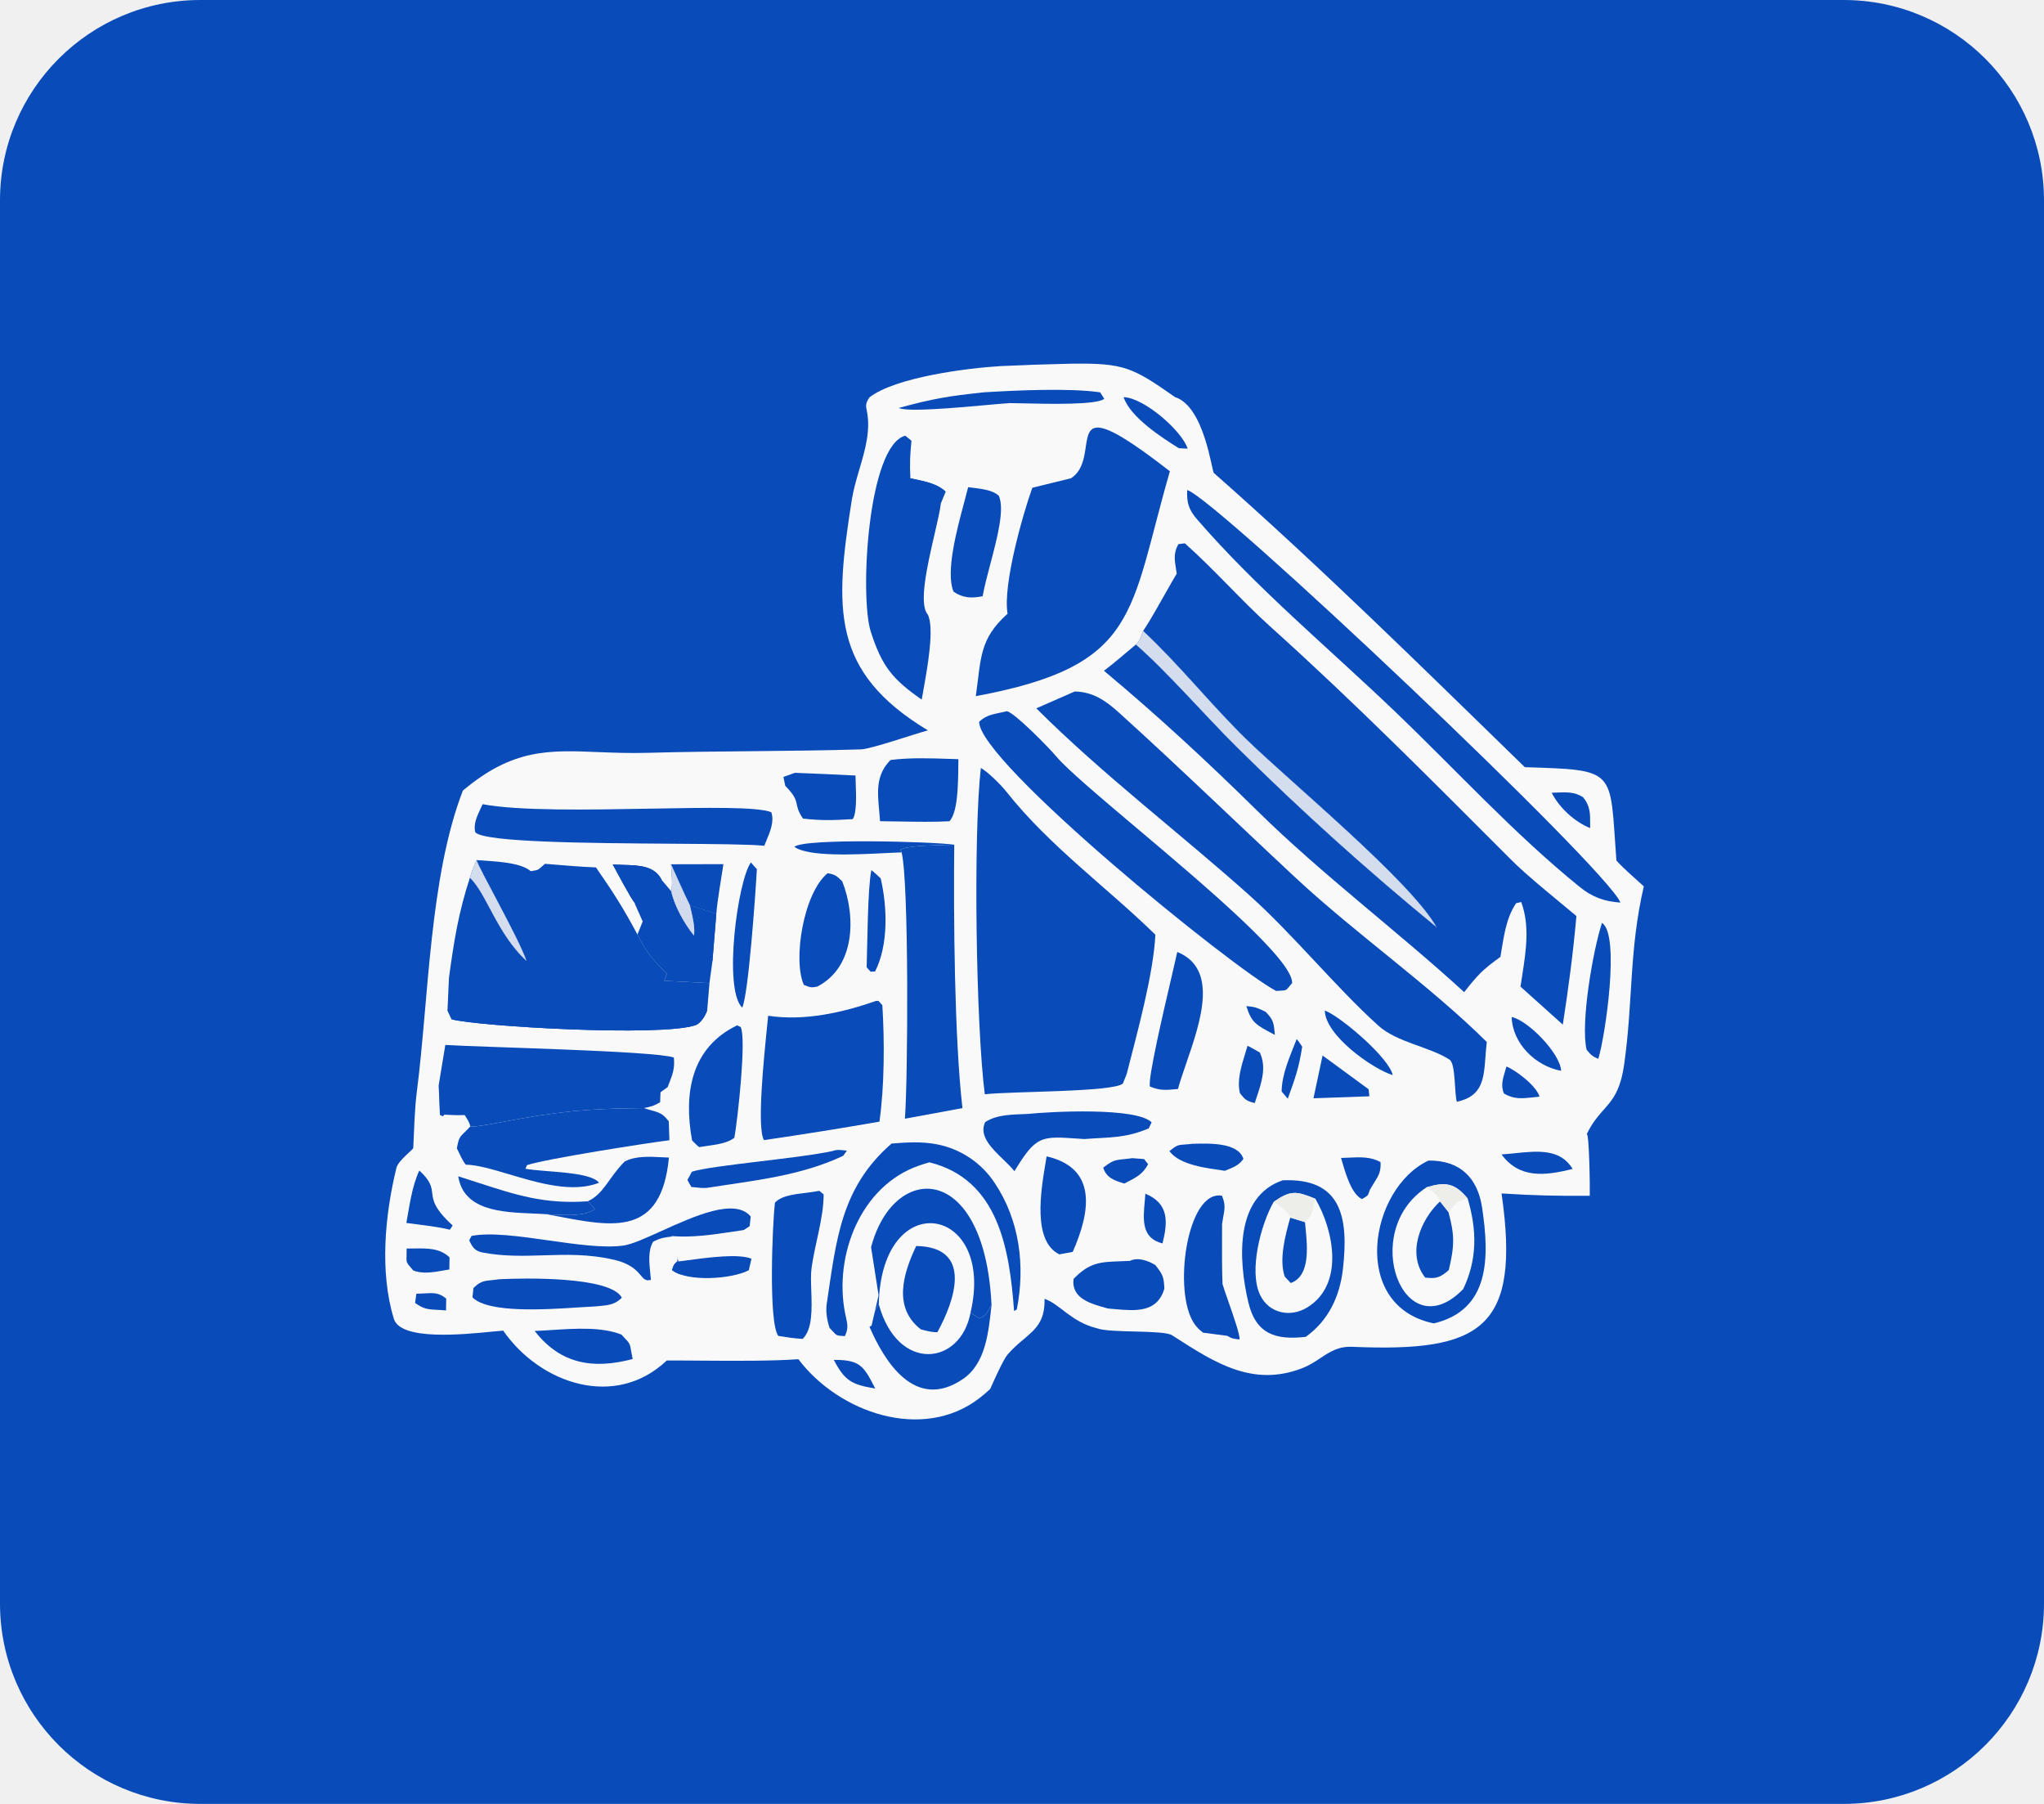
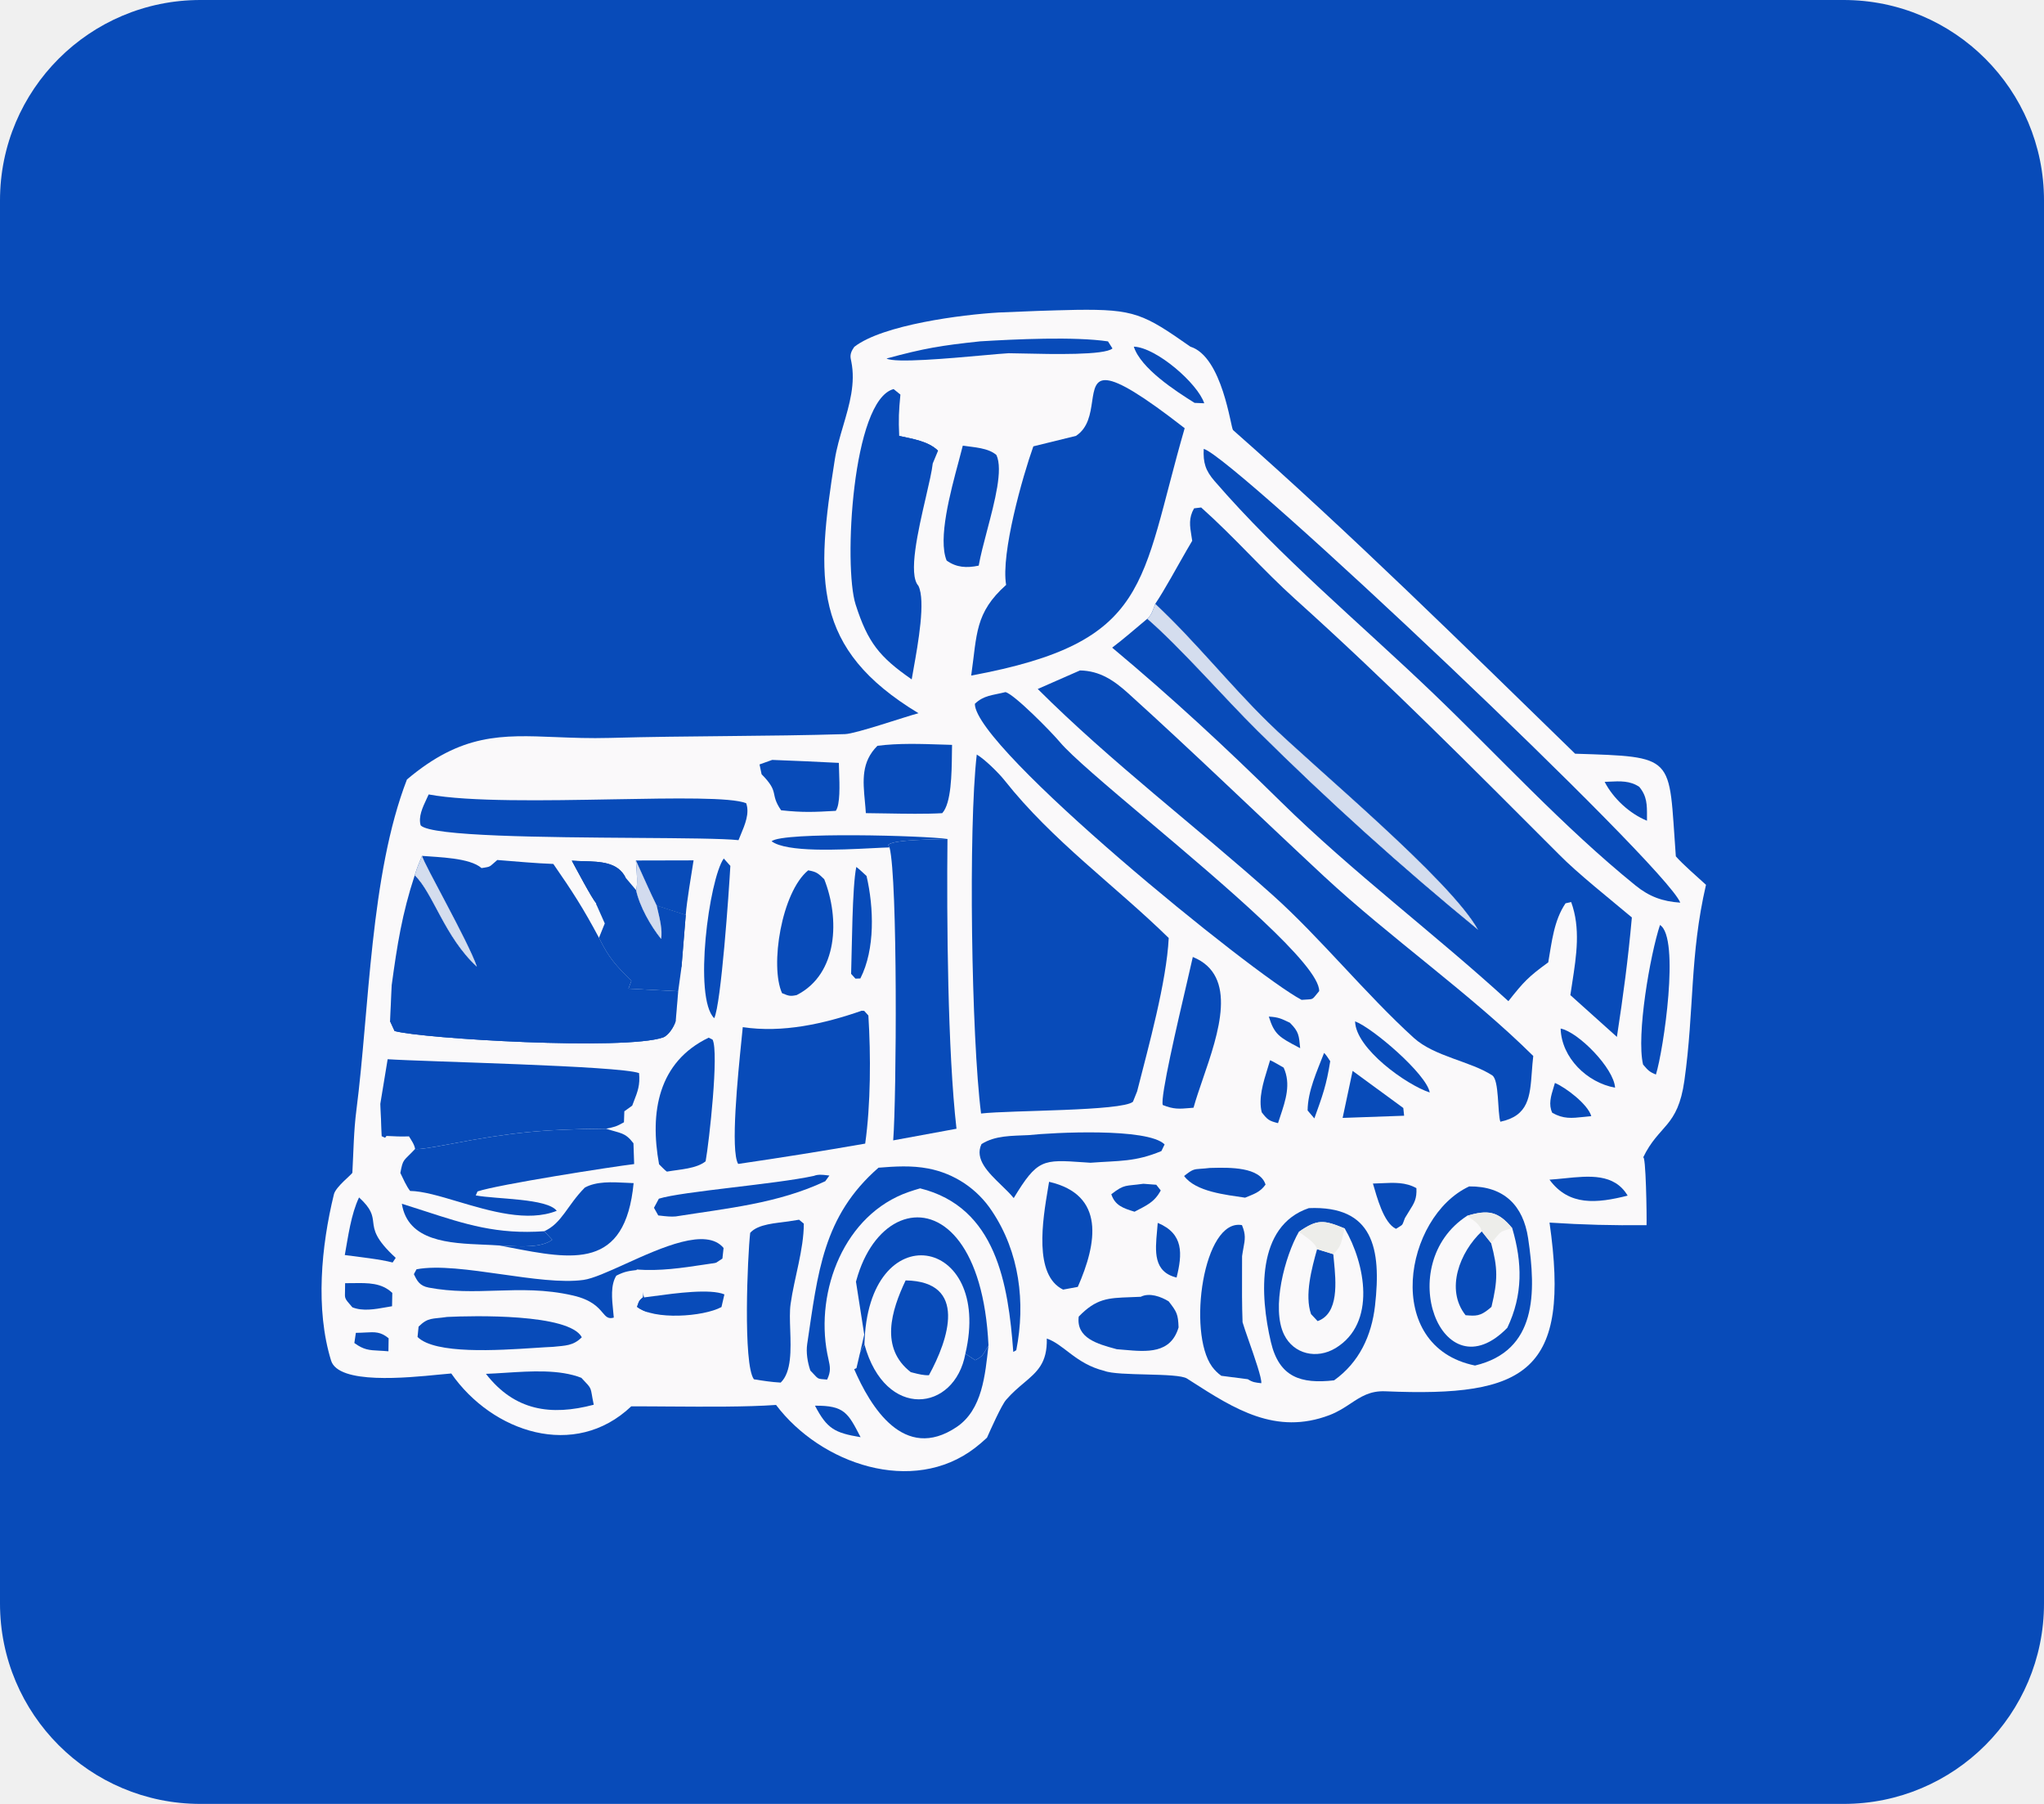
<svg xmlns="http://www.w3.org/2000/svg" width="102" height="90" viewBox="0 0 102 90" fill="none">
  <rect width="102" height="90" rx="10" fill="#084BB9" />
-   <g clip-path="url(#clip0_69_195)" transform="translate(12.75 11.25) scale(0.75)">
+   <g clip-path="url(#clip0_69_195)" transform="translate(8.925 7.875) scale(0.825)">
    <path d="M92.756 0C98.746 3.142 99.096 2.69 102 9.069V80.917C100.101 84.953 98.918 87.378 94.412 89.35C93.718 89.654 93.681 89.584 92.946 90H8.768C2.513 86.861 2.944 86.163 0 80.94V9.077C0.25 8.733 0.637 7.737 0.821 7.314C2.731 2.928 5.186 2.061 8.978 0H92.756ZM44.738 33.586C43.879 33.814 40.948 34.83 40.293 34.85C35.56 34.993 30.806 34.948 26.07 35.08C24.864 35.113 23.788 35.07 22.792 35.03C19.517 34.897 17.108 34.8 13.797 37.594C11.57 43.346 11.525 51.497 10.738 57.596C10.578 58.834 10.563 60.123 10.496 61.369C10.491 61.467 9.494 62.211 9.379 62.682C8.613 65.81 8.248 69.617 9.207 72.733C9.657 74.187 13.771 73.779 15.747 73.583C16.047 73.554 16.297 73.529 16.478 73.516C18.964 77.082 23.949 78.746 27.363 75.504C28.065 75.501 28.854 75.507 29.681 75.513L29.699 75.513H29.703C31.889 75.528 34.334 75.545 36.123 75.418C38.82 78.989 44.392 80.914 48.162 78.013C48.412 77.82 48.653 77.614 48.883 77.398C49.092 76.926 49.755 75.437 50.036 75.112C50.402 74.689 50.773 74.376 51.112 74.09C51.914 73.414 52.537 72.888 52.5 71.402C53.552 71.767 54.252 72.928 55.978 73.357C56.825 73.695 60.398 73.451 60.982 73.823C61.066 73.876 61.149 73.93 61.232 73.983C63.838 75.655 66.35 77.266 69.597 76.034C70.105 75.841 70.499 75.581 70.872 75.334C71.49 74.925 72.05 74.553 72.978 74.593C81.546 74.957 84.197 73.42 82.909 64.391C85.005 64.526 86.676 64.564 88.777 64.548C88.798 64.084 88.737 60.106 88.561 60.474C89.531 58.446 90.663 58.661 91.066 55.807C91.671 51.519 91.381 48.25 92.373 43.963C91.876 43.508 90.962 42.718 90.549 42.241C90.315 39.133 90.349 37.631 89.615 36.881C88.91 36.159 87.496 36.131 84.457 36.035C77.645 29.407 70.899 22.749 63.767 16.465C63.625 16.34 63.132 12.032 61.184 11.418C58.357 9.439 57.803 9.145 54.282 9.193C52.719 9.226 51.156 9.28 49.594 9.353C47.385 9.48 42.573 10.093 40.854 11.432C40.693 11.664 40.589 11.87 40.64 12.149C40.651 12.203 40.661 12.257 40.673 12.31C40.942 13.637 40.563 14.921 40.182 16.214C39.984 16.887 39.785 17.563 39.676 18.249C38.531 25.486 38.278 29.685 44.738 33.586Z" fill="#084BB9" />
    <path d="M49.594 9.353C51.156 9.28 52.719 9.226 54.282 9.193C57.803 9.145 58.357 9.439 61.184 11.418C63.132 12.032 63.625 16.34 63.767 16.465C70.899 22.749 77.645 29.407 84.457 36.035C87.496 36.131 88.91 36.159 89.615 36.881C90.349 37.631 90.315 39.133 90.549 42.241C90.962 42.718 91.876 43.508 92.373 43.963C91.381 48.25 91.671 51.519 91.066 55.807C90.663 58.661 89.531 58.446 88.561 60.474C88.737 60.106 88.798 64.084 88.777 64.548C86.676 64.564 85.005 64.526 82.909 64.391C84.197 73.42 81.546 74.957 72.978 74.593C72.05 74.553 71.49 74.925 70.872 75.334C70.499 75.581 70.105 75.841 69.597 76.034C66.35 77.266 63.838 75.655 61.232 73.983C61.149 73.93 61.066 73.876 60.982 73.823C60.398 73.451 56.825 73.695 55.978 73.357C54.252 72.928 53.552 71.767 52.5 71.402C52.537 72.888 51.914 73.414 51.112 74.09C50.773 74.376 50.402 74.689 50.036 75.112C49.755 75.437 49.092 76.926 48.883 77.398C48.653 77.614 48.412 77.82 48.162 78.013C44.392 80.914 38.82 78.989 36.123 75.418C34.334 75.545 31.889 75.528 29.703 75.513H29.699L29.681 75.513C28.854 75.507 28.065 75.501 27.363 75.504C23.949 78.746 18.964 77.082 16.478 73.516C16.297 73.529 16.047 73.554 15.747 73.583C13.771 73.779 9.657 74.187 9.207 72.733C8.248 69.617 8.613 65.81 9.379 62.682C9.494 62.211 10.491 61.467 10.496 61.369C10.563 60.123 10.578 58.834 10.738 57.596C11.525 51.497 11.57 43.346 13.797 37.594C17.108 34.8 19.517 34.897 22.792 35.03C23.788 35.07 24.864 35.113 26.07 35.08C30.806 34.948 35.56 34.993 40.293 34.85C40.948 34.83 43.879 33.814 44.738 33.586C38.278 29.685 38.531 25.486 39.676 18.249C39.785 17.563 39.984 16.887 40.182 16.214C40.563 14.921 40.942 13.637 40.673 12.31C40.661 12.257 40.651 12.203 40.64 12.149C40.589 11.87 40.693 11.664 40.854 11.432C42.573 10.093 47.385 9.48 49.594 9.353ZM59.062 26.969C58.939 27.299 58.841 27.657 58.572 27.879C60.589 29.623 63.228 32.66 65.227 34.637C69.489 38.866 73.951 42.89 78.597 46.695C76.918 43.651 68.702 36.889 65.874 34.12C63.565 31.859 61.423 29.166 59.062 26.969ZM18.026 48.911C17.469 47.324 14.833 42.729 14.708 42.214C14.53 42.634 14.404 42.943 14.267 43.385C15.377 44.442 16.076 47.121 18.026 48.911ZM29.174 47.237C29.254 46.703 29.103 46.066 28.969 45.5C28.946 45.407 28.925 45.315 28.904 45.226C28.479 44.368 28.049 43.372 27.645 42.493C27.65 42.568 27.657 42.654 27.664 42.747L27.664 42.75C27.703 43.245 27.756 43.937 27.66 44.287C27.869 45.266 28.546 46.462 29.174 47.237Z" fill="#FAF9FA" />
    <path d="M81.505 42.409C81.761 42.655 81.9 42.789 81.9 42.789C78.487 41.677 64.343 27.032 60.92 23.802L61.296 23.161C61.817 23.445 78.694 39.702 81.505 42.409Z" fill="#D6DEEE" />
    <path d="M12.568 57.521C12.603 57.481 12.64 57.443 12.678 57.407C13.197 56.922 13.507 56.944 14.032 56.981C14.114 56.987 14.203 56.993 14.298 56.998C15.067 57 15.888 56.996 16.741 56.993L16.76 56.993C20.289 56.977 24.349 56.959 27.422 57.319L26.947 57.659L26.923 58.325C26.466 58.582 26.353 58.613 25.838 58.712C21.991 58.748 20.136 58.931 16.36 59.65C16.297 59.661 16.209 59.677 16.104 59.697C15.555 59.798 14.545 59.985 14.29 59.937C14.246 59.663 14.067 59.418 13.92 59.177C13.442 59.196 13.049 59.176 12.578 59.152L12.577 59.152L12.555 59.151L12.475 59.257L12.271 59.164L12.189 57.191L12.568 57.521Z" fill="#FFFCFC" />
    <path d="M12.568 57.521C12.603 57.481 12.64 57.443 12.678 57.407C13.197 56.922 13.507 56.944 14.032 56.981C14.114 56.987 14.203 56.993 14.298 56.998C15.3 58.88 16.433 57.792 16.984 59.102C16.764 59.394 16.699 59.521 16.36 59.65C16.297 59.661 16.209 59.677 16.104 59.697C15.555 59.798 14.545 59.985 14.29 59.937C14.246 59.663 14.067 59.418 13.92 59.177C13.442 59.196 13.049 59.176 12.578 59.152L12.577 59.152L12.555 59.151L12.475 59.257L12.271 59.164L12.189 57.191L12.568 57.521Z" fill="white" />
    <path d="M12.189 57.191L12.568 57.521C12.568 57.646 12.569 57.79 12.571 57.943C12.575 58.356 12.579 58.83 12.555 59.151L12.475 59.257L12.271 59.164L12.189 57.191Z" fill="#A2B4D2" />
    <path d="M16.36 59.65C20.136 58.931 21.991 58.748 25.838 58.712C26.729 59.005 26.99 58.925 27.498 59.595L27.54 60.852C26.213 61.011 19.288 62.09 18.066 62.507L17.959 62.747C19.212 62.982 22.278 62.919 22.857 63.679C21.105 64.376 18.835 63.7 16.871 63.116C15.764 62.786 14.754 62.486 13.99 62.477C13.768 62.203 13.558 61.718 13.398 61.389C13.568 60.492 13.572 60.71 14.29 59.937C14.545 59.985 15.555 59.798 16.104 59.697C16.209 59.677 16.297 59.661 16.36 59.65Z" fill="#084BB9" />
    <path d="M22.102 64.913C23.179 64.427 23.481 63.356 24.558 62.272C25.264 61.89 26.197 61.939 27.055 61.983C27.209 61.991 27.36 61.999 27.508 62.004C27.004 67.249 23.838 66.636 19.979 65.888C19.785 65.851 19.59 65.813 19.393 65.775C19.506 65.78 19.628 65.787 19.757 65.793C20.699 65.843 21.969 65.909 22.583 65.428L22.102 64.913Z" fill="#084BB9" />
    <path d="M13.489 63.251C13.978 63.403 14.441 63.554 14.886 63.699C17.324 64.491 19.251 65.117 22.102 64.913L22.583 65.428C21.969 65.909 20.699 65.843 19.757 65.793C19.628 65.787 19.506 65.78 19.393 65.775C19.092 65.753 18.768 65.739 18.432 65.725C16.371 65.638 13.85 65.532 13.489 63.251Z" fill="#084BB9" />
    <path d="M12.776 52.213L12.874 50.036C16.999 50.316 23.021 50.375 27.196 50.245L30.204 50.401L30.054 52.196C29.942 52.577 29.599 53.085 29.287 53.193C27.002 53.989 14.788 53.278 13.05 52.805L12.776 52.213Z" fill="#D6DEEE" />
    <path d="M18.312 42.954C18.923 42.861 18.75 42.89 19.264 42.462L19.282 42.51C19.887 44.018 22.23 46.537 22.463 47.788L22.033 47.841C21.236 47.164 18.67 43.821 18.312 42.954Z" fill="#D6DEEE" />
    <path d="M54.746 18.037C55.719 18.222 56.158 18.116 56.706 18.76C57.211 21.074 56.131 25.898 55.17 28.031C55.205 27.279 55.316 26.322 55.435 25.307L55.435 25.306C55.69 23.13 55.975 20.686 55.597 19.415C55.35 19.234 55.274 19.157 55.184 19.133C55.122 19.117 55.053 19.126 54.917 19.143C54.835 19.154 54.728 19.168 54.584 19.181C52.523 20.601 52.916 26.497 51.624 29.253C50.965 28.307 52.111 20.808 52.791 19.536C53.336 18.518 53.751 18.391 54.746 18.037Z" fill="#D6DEEE" />
    <path d="M40.83 73.213C39.121 62.828 48.41 59.903 48.973 71.822C48.77 73.583 48.613 75.705 47.038 76.759C43.864 78.882 41.833 75.542 40.83 73.213Z" fill="#FAF9FA" />
    <path d="M40.83 73.213C39.121 62.828 48.41 59.903 48.973 71.822C48.635 72.354 48.685 72.454 48.169 72.711L47.575 72.318C49.257 65.169 41.645 63.85 41.47 71.762C41.213 72.231 40.918 72.691 40.83 73.213Z" fill="#084BB9" />
    <path d="M47.575 72.318L48.169 72.711C48.685 72.454 48.635 72.354 48.973 71.822C48.77 73.583 48.613 75.705 47.038 76.759C43.864 78.882 41.833 75.542 40.83 73.213C40.918 72.691 41.213 72.231 41.47 71.762C42.73 76.353 46.932 75.832 47.575 72.318Z" fill="#084BB9" />
    <path d="M43.961 67.887C47.748 67.954 46.55 71.469 45.371 73.62C45.054 73.634 44.741 73.554 44.43 73.475C44.377 73.462 44.325 73.448 44.272 73.435C42.392 71.98 43.097 69.709 43.961 67.887Z" fill="#084BB9" />
    <path d="M41.303 51.579L41.455 51.586L41.708 51.868C41.858 54.26 41.85 57.249 41.515 59.614C38.96 60.06 36.398 60.469 33.832 60.843C33.352 60.053 33.819 55.455 34.034 53.334C34.066 53.018 34.093 52.756 34.11 52.571C36.524 52.934 39.028 52.37 41.303 51.579Z" fill="#084BB9" />
    <path d="M78.049 62.203C80.153 62.18 81.318 63.358 81.614 65.337C82.109 68.651 82.145 72.143 78.402 73.035C72.773 71.885 74.109 64.037 78.049 62.203Z" fill="#084BB9" />
    <path d="M77.924 63.981C79.157 63.609 79.79 63.683 80.653 64.729C81.268 66.821 81.307 68.757 80.355 70.754C76.384 74.827 73.399 66.908 77.924 63.981Z" fill="#FAF9FA" />
    <path d="M78.812 64.922L79.375 65.629C79.788 67.161 79.783 67.865 79.398 69.483C79.36 69.521 79.32 69.557 79.278 69.591C78.71 70.061 78.448 70.04 77.859 69.994L77.831 69.992C76.591 68.43 77.486 66.167 78.812 64.922Z" fill="#084BB9" />
    <path d="M77.924 63.981C79.157 63.609 79.79 63.683 80.653 64.729C79.789 64.975 80.034 64.895 79.375 65.629L78.812 64.922C78.712 64.481 78.297 64.256 77.924 63.981Z" fill="#EDEDEA" />
    <path d="M46.492 41.193C46.442 45.99 46.5 54.048 47.038 58.715L43.209 59.419C43.41 56.854 43.487 43.632 42.988 41.702L42.908 41.55C43.215 41.213 45.803 41.226 46.492 41.193Z" fill="#084BB9" />
    <path d="M68.35 63.516C72.242 63.355 72.748 65.955 72.353 69.419C72.147 71.221 71.401 72.845 69.877 73.931C67.867 74.157 66.556 73.749 66.054 71.61C65.394 68.801 65.151 64.595 68.35 63.516Z" fill="#084BB9" />
    <path d="M67.745 64.951C68.875 64.166 69.252 64.225 70.521 64.747C71.755 66.862 72.467 70.478 69.956 71.988C68.84 72.658 67.442 72.362 66.854 71.169C66.061 69.558 66.904 66.417 67.745 64.951Z" fill="#FAF9FA" />
    <path d="M68.849 65.999L69.83 66.299C69.84 66.419 69.853 66.549 69.866 66.686C69.992 67.97 70.18 69.888 68.881 70.349L68.483 69.924C68.085 68.782 68.526 67.152 68.849 65.999Z" fill="#084BB9" />
    <path d="M67.745 64.951C68.875 64.166 69.252 64.225 70.521 64.747C70.288 65.581 70.379 65.756 69.83 66.299L68.849 65.999C68.73 65.581 68.123 65.228 67.745 64.951Z" fill="#EDEDEA" />
    <path d="M43.573 16.817C44.402 17.005 45.312 17.125 45.921 17.711L45.602 18.477C42.639 19.749 42.64 21.991 42.641 24.699C42.641 25.194 42.641 25.704 42.623 26.226C42.483 26.203 42.193 25.961 42.061 25.864C41.28 23.585 41.908 20.059 43.507 18.223L43.573 16.817Z" fill="#D6DEEE" />
    <path d="M27.796 67.246C27.214 67.319 26.999 67.329 26.461 67.6C26.107 68.168 26.194 69 26.27 69.739C26.285 69.875 26.299 70.008 26.309 70.136C25.97 70.236 25.839 70.082 25.632 69.838C25.365 69.523 24.97 69.058 23.834 68.798C22.159 68.413 20.661 68.46 19.177 68.507C17.853 68.548 16.539 68.589 15.122 68.323C14.566 68.219 14.414 67.923 14.217 67.509L14.376 67.215C15.671 66.969 17.591 67.243 19.517 67.517L19.518 67.517C21.337 67.777 23.161 68.037 24.467 67.859C25.043 67.781 25.967 67.362 27.006 66.891C29.201 65.896 31.911 64.667 32.949 65.926L32.879 66.567L31.985 67.153C32.301 67.282 32.511 67.376 32.812 67.537L32.999 68.733L32.822 69.498C31.723 70.091 28.715 70.297 27.716 69.486C27.807 69.213 27.821 69.105 28.058 68.926C28.156 68.559 27.99 67.957 27.862 67.493C27.838 67.405 27.815 67.322 27.796 67.246Z" fill="#084BB9" />
    <path d="M31.797 66.928C33.865 66.616 36.031 66.289 38.774 66.983C39.611 67.324 40.167 67.572 40.963 67.999L41.458 71.164L40.989 73.188C38.08 74.757 30.121 75.303 27.479 73.155C27.717 72.434 27.756 72.147 28.382 71.674C28.643 70.703 28.204 69.111 27.865 67.882C27.8 67.649 27.74 67.429 27.688 67.229C29.107 67.334 30.431 67.134 31.797 66.928Z" fill="#FAF9FA" />
    <path d="M28.058 68.926C28.248 68.904 28.473 68.873 28.722 68.84L28.723 68.839C30.08 68.656 32.142 68.378 32.999 68.733L32.822 69.498C31.723 70.091 28.715 70.297 27.716 69.486C27.807 69.213 27.821 69.105 28.058 68.926Z" fill="#084BB9" />
    <path d="M42.321 61.071C43.328 60.99 44.322 60.929 45.321 61.119C46.905 61.419 48.299 62.349 49.184 63.696C50.847 66.18 51.223 69.217 50.654 72.108L50.473 72.21C50.169 68.12 49.447 63.462 44.838 62.32C44.604 62.387 44.371 62.46 44.141 62.54C40.253 63.891 38.488 68.514 39.222 72.318C39.245 72.436 39.268 72.542 39.29 72.639C39.392 73.099 39.455 73.384 39.212 73.885C38.528 73.829 38.739 73.883 38.198 73.338C38.028 72.84 37.931 72.245 38.008 71.731C38.651 67.438 38.951 64.005 42.321 61.071Z" fill="#084BB9" />
    <path d="M23.77 42.504C24.001 42.521 24.239 42.528 24.476 42.535C25.523 42.564 26.562 42.593 27.027 43.538L26.461 44.059L26.585 45.212L26.337 45.497L25.267 45.181L25.252 45.09C24.97 44.766 24.033 42.986 23.77 42.504Z" fill="#053D95" />
    <path d="M28.904 45.226L30.66 45.794L30.404 48.941C29.883 48.433 29.28 47.955 29.174 47.237C29.254 46.703 29.103 46.066 28.969 45.5C28.946 45.407 28.925 45.315 28.904 45.226Z" fill="#164893" />
    <path d="M25.765 46.302C25.811 46.367 25.859 46.434 25.91 46.505C26.541 47.388 27.517 48.755 27.373 49.767C26.394 48.797 26.026 48.394 25.415 47.17L25.765 46.302Z" fill="#A2B4D2" />
    <path d="M36.876 64.318L37.515 64.217L37.803 64.454C37.798 66.04 37.226 67.722 37.002 69.319C36.942 69.745 36.96 70.293 36.98 70.871C37.022 72.083 37.067 73.429 36.404 74.067C35.816 74.032 35.364 73.96 34.784 73.867C34.116 72.966 34.399 66.413 34.559 65.011C35.036 64.47 36.122 64.429 36.876 64.318Z" fill="#084BB9" />
    <path d="M63.054 73.655C62.839 73.5 62.649 73.312 62.493 73.098C60.998 71.025 61.964 64.121 64.305 64.543C64.544 65.118 64.49 65.411 64.396 65.916C64.369 66.062 64.339 66.226 64.312 66.419C64.312 66.699 64.311 66.982 64.31 67.266C64.306 68.317 64.302 69.385 64.341 70.416C64.409 70.653 64.554 71.068 64.718 71.538C65.073 72.553 65.517 73.825 65.473 74.104C65.103 74.058 64.974 74.059 64.658 73.862L63.054 73.655Z" fill="#084BB9" />
    <path d="M51.393 59.101C52.855 58.946 58.611 58.64 59.626 59.663L59.431 60.065C57.84 60.728 56.895 60.639 55.14 60.772C54.991 60.762 54.849 60.753 54.713 60.743C52.253 60.572 51.931 60.55 50.499 62.909C50.291 62.653 50.023 62.394 49.75 62.13C48.959 61.364 48.121 60.553 48.549 59.644C49.386 59.111 50.402 59.151 51.393 59.101Z" fill="#084BB9" />
    <path d="M32.047 53.208L32.284 53.325C32.677 54.093 32.076 59.508 31.863 60.685C31.296 61.136 30.329 61.167 29.521 61.308C29.421 61.249 29.147 60.963 29.047 60.864C28.475 57.721 28.986 54.682 32.047 53.208Z" fill="#084BB9" />
    <path d="M58.572 27.879C58.841 27.657 58.939 27.299 59.062 26.969C61.423 29.165 63.565 31.859 65.874 34.119C68.702 36.889 76.918 43.651 78.597 46.695C73.951 42.89 69.489 38.866 65.227 34.637C63.228 32.66 60.589 29.623 58.572 27.879Z" fill="#D6DEEE" fill-opacity="0.988" />
    <path d="M16.226 70.097C17.787 70.019 23.603 69.885 24.375 71.325C23.853 71.848 23.379 71.827 22.639 71.904C22.35 71.916 21.98 71.94 21.556 71.968C19.293 72.116 15.499 72.365 14.438 71.307L14.501 70.682C15.088 70.107 15.307 70.234 16.226 70.097Z" fill="#084BB9" />
    <path d="M58.183 68.877C58.709 68.611 59.407 68.868 59.872 69.154C60.367 69.791 60.439 69.924 60.471 70.728C59.998 72.334 58.55 72.206 57.195 72.087C57.039 72.073 56.885 72.059 56.733 72.048L56.677 72.033C55.57 71.731 54.268 71.377 54.431 70.076C55.496 68.976 56.206 68.951 57.541 68.903C57.74 68.896 57.953 68.888 58.183 68.877Z" fill="#084BB9" />
    <path d="M52.638 61.924C56.051 62.711 55.54 65.632 54.375 68.279L53.486 68.443C51.691 67.57 52.254 64.216 52.57 62.336C52.594 62.189 52.617 62.051 52.638 61.924Z" fill="#084BB9" />
    <path d="M18.575 73.538C18.948 73.525 19.339 73.499 19.739 73.474C21.312 73.373 23.029 73.263 24.346 73.778C25.061 74.54 24.853 74.25 25.096 75.405C22.513 76.09 20.314 75.778 18.575 73.538Z" fill="#084BB9" />
    <path d="M38.409 61.566C38.667 61.465 38.926 61.496 39.198 61.528C39.248 61.534 39.298 61.539 39.349 61.545L39.1 61.889C36.237 63.237 33.181 63.522 30.055 64.018C29.773 64.046 29.451 64.009 29.154 63.975C29.101 63.969 29.049 63.963 28.998 63.958L28.739 63.496L29.035 62.945C30.43 62.506 36.113 62.07 38.409 61.566Z" fill="#084BB9" />
    <path d="M62.355 61.087C62.395 61.086 62.436 61.085 62.479 61.084C63.547 61.058 65.398 61.014 65.731 62.093C65.396 62.563 65.024 62.663 64.494 62.884C63.338 62.708 61.509 62.529 60.806 61.573C61.315 61.169 61.385 61.165 61.821 61.135C61.956 61.126 62.126 61.114 62.355 61.087Z" fill="#084BB9" />
    <path d="M12.63 54.511C14.87 54.661 26.615 54.904 27.837 55.35C27.907 56.071 27.754 56.463 27.514 57.079C27.485 57.155 27.454 57.235 27.422 57.319L26.947 57.659L26.923 58.325C26.466 58.582 26.353 58.613 25.838 58.711C21.991 58.748 20.136 58.931 16.36 59.65C16.297 59.661 16.209 59.677 16.104 59.696C15.555 59.798 14.545 59.985 14.29 59.937C14.246 59.663 14.067 59.418 13.92 59.177C13.442 59.196 13.049 59.176 12.578 59.152L12.577 59.152L12.555 59.151L12.475 59.257L12.271 59.164L12.189 57.191L12.63 54.511Z" fill="#084BB9" />
    <path d="M14.708 42.214C15.689 42.298 17.596 42.321 18.312 42.954C18.923 42.861 18.75 42.89 19.264 42.463C20.37 42.549 21.55 42.662 22.652 42.702C23.814 44.381 24.442 45.349 25.415 47.171C26.026 48.394 26.394 48.797 27.373 49.767L27.196 50.245L30.204 50.401L30.054 52.196C29.942 52.577 29.599 53.085 29.287 53.194C27.002 53.989 14.788 53.278 13.05 52.806L12.776 52.213L12.874 50.036C13.204 47.608 13.501 45.72 14.267 43.385C15.377 44.442 16.076 47.121 18.026 48.911C17.469 47.324 14.833 42.729 14.708 42.214Z" fill="#084BB9" />
    <path d="M12.776 52.213C12.82 52.179 13.245 51.855 13.245 51.855C16.235 51.828 19.231 51.878 22.227 51.928C24.538 51.966 26.85 52.005 29.159 52.008C29.327 52.008 29.89 52.137 30.054 52.196C29.942 52.577 29.599 53.085 29.287 53.193C27.002 53.989 14.788 53.278 13.05 52.805L12.776 52.213Z" fill="#084BB9" />
    <path d="M26.279 38.793H26.281C30.05 38.725 33.408 38.664 34.316 39.029C34.532 39.633 34.249 40.308 33.985 40.939C33.939 41.049 33.894 41.157 33.852 41.263C32.917 41.163 30.486 41.146 27.654 41.126C22.198 41.087 15.25 41.038 14.627 40.368C14.477 39.85 14.743 39.284 14.989 38.761C15.031 38.672 15.073 38.584 15.111 38.498C17.547 38.952 22.158 38.868 26.279 38.793Z" fill="#084BB9" />
    <path d="M23.77 42.504C24.001 42.521 24.239 42.528 24.476 42.535C25.523 42.564 26.562 42.593 27.027 43.538L27.66 44.287C27.869 45.266 28.546 46.462 29.174 47.237C29.254 46.703 29.103 46.066 28.969 45.5C28.946 45.407 28.925 45.315 28.904 45.226L30.66 45.794L30.404 48.941L30.204 50.401L27.196 50.245L27.373 49.767C26.394 48.797 26.026 48.394 25.415 47.17L25.765 46.302L25.267 45.181L25.252 45.09C24.97 44.766 24.033 42.986 23.77 42.504Z" fill="#084BB9" />
    <path d="M46.163 35.482C46.367 35.488 46.57 35.495 46.769 35.501C46.765 35.653 46.763 35.829 46.761 36.022C46.748 37.217 46.727 39.037 46.174 39.631C45.181 39.689 43.901 39.666 42.741 39.646C42.324 39.639 41.923 39.632 41.555 39.629C41.54 39.387 41.518 39.149 41.496 38.916C41.379 37.66 41.274 36.534 42.255 35.557C43.505 35.394 44.868 35.439 46.163 35.482Z" fill="#084BB9" />
    <path d="M38.068 43.088C38.577 43.178 38.662 43.264 39.037 43.623C39.973 45.978 39.893 49.35 37.371 50.632C36.975 50.716 36.886 50.68 36.525 50.532C36.512 50.527 36.499 50.522 36.486 50.516C35.741 48.871 36.453 44.406 38.068 43.088Z" fill="#084BB9" />
    <path d="M35.89 36.41C37.234 36.46 38.578 36.52 39.922 36.59C39.923 36.731 39.929 36.908 39.937 37.105C39.966 37.93 40.009 39.107 39.736 39.49C38.409 39.566 37.746 39.597 36.429 39.456C35.713 38.42 36.372 38.411 35.249 37.277L35.124 36.684L35.89 36.41Z" fill="#084BB9" />
    <path d="M32.96 42.372L33.359 42.819C33.277 44.341 32.798 51.193 32.383 52.03C31.114 50.796 32.075 43.617 32.96 42.372Z" fill="#084BB9" />
    <path d="M27.645 42.493L31.134 42.485C30.99 43.439 30.733 44.872 30.66 45.794L28.904 45.226C28.479 44.368 28.049 43.372 27.645 42.493Z" fill="#084BB9" />
    <path d="M40.977 42.884C41.093 42.956 41.472 43.315 41.597 43.43C42.039 45.332 42.124 47.864 41.222 49.627L40.926 49.637L40.664 49.349C40.716 47.807 40.726 44.111 40.977 42.884Z" fill="#084BB9" />
    <path d="M42.988 41.702C42.71 41.709 42.353 41.727 41.946 41.748C39.95 41.849 36.76 42.01 35.853 41.33C36.532 40.749 45.179 40.988 46.492 41.193C45.803 41.226 43.215 41.213 42.908 41.55L42.988 41.702Z" fill="#084BB9" />
    <path d="M10.9 62.87C11.659 63.561 11.706 63.946 11.757 64.363C11.816 64.854 11.882 65.39 13.118 66.523L12.931 66.804C12.173 66.604 10.854 66.464 10.038 66.353C10.241 65.234 10.416 63.882 10.9 62.87Z" fill="#084BB9" />
    <path d="M72.227 62.03C72.401 62.025 72.569 62.017 72.733 62.01C73.517 61.973 74.205 61.941 74.857 62.308C74.888 62.952 74.727 63.207 74.441 63.66C74.358 63.79 74.265 63.938 74.162 64.116C73.962 64.626 74.092 64.463 73.621 64.768C72.865 64.411 72.463 62.819 72.227 62.03Z" fill="#084BB9" />
    <path d="M14.267 43.385C14.404 42.944 14.53 42.634 14.708 42.214C14.833 42.729 17.469 47.324 18.026 48.911C16.076 47.121 15.377 44.442 14.267 43.385Z" fill="#D6DEEE" fill-opacity="0.988" />
    <path d="M54.264 16.814C55.006 16.331 55.134 15.467 55.242 14.735C55.466 13.228 55.607 12.279 60.84 16.35C58.109 25.79 58.848 29.286 47.927 31.309C48.286 28.792 48.146 27.521 50.04 25.826C49.713 23.932 51.038 19.257 51.687 17.447L54.264 16.814Z" fill="#084BB9" />
    <path d="M44.328 31.541C42.388 30.188 41.679 29.333 40.936 27.011C40.197 24.703 40.725 14.644 43.234 13.984L43.645 14.317C43.55 15.329 43.525 15.789 43.573 16.817C44.402 17.005 45.312 17.125 45.921 17.711L45.602 18.477C45.553 18.932 45.382 19.671 45.187 20.513C44.715 22.55 44.105 25.19 44.732 25.879C45.182 26.772 44.712 29.39 44.439 30.91L44.439 30.912C44.396 31.153 44.357 31.366 44.328 31.541Z" fill="#084BB9" />
    <path d="M43.573 16.817C44.402 17.005 45.312 17.125 45.921 17.711C45.443 17.791 43.911 18.049 43.507 18.223L43.573 16.817Z" fill="#084BB9" />
    <path d="M47.418 17.408C48.083 17.501 48.975 17.541 49.455 17.975C49.859 18.856 49.359 20.752 48.894 22.517C48.69 23.289 48.493 24.035 48.381 24.661C47.65 24.815 47.028 24.777 46.441 24.353C45.907 23.049 46.664 20.235 47.171 18.35C47.265 17.998 47.351 17.679 47.418 17.408Z" fill="#084BB9" />
    <path d="M48.471 11.097C50.572 10.97 54.177 10.798 56.201 11.1L56.472 11.527C56.001 11.945 52.811 11.872 51.064 11.832H51.063C50.694 11.823 50.39 11.816 50.189 11.816C49.898 11.831 49.348 11.88 48.672 11.941C46.587 12.129 43.312 12.423 42.807 12.135C45.102 11.513 46.104 11.349 48.471 11.097Z" fill="#084BB9" />
    <path d="M57.763 11.418C59.123 11.466 61.63 13.643 62.023 14.843L61.438 14.818C60.271 14.09 58.184 12.734 57.763 11.418Z" fill="#084BB9" />
    <path d="M10.057 68.055C10.22 68.056 10.382 68.054 10.54 68.052C11.447 68.038 12.265 68.027 12.911 68.644L12.896 69.449C12.782 69.468 12.666 69.488 12.548 69.509C11.856 69.633 11.117 69.764 10.495 69.513C10.226 69.198 10.114 69.084 10.071 68.949C10.04 68.852 10.043 68.745 10.05 68.547C10.053 68.424 10.059 68.267 10.057 68.055Z" fill="#084BB9" />
    <path d="M58.34 62.043L59.122 62.103L59.392 62.447C59.001 63.172 58.535 63.347 57.807 63.733C57.123 63.523 56.626 63.356 56.402 62.676C57.221 62.044 57.234 62.202 58.34 62.043Z" fill="#084BB9" />
    <path d="M59.21 64.409C60.793 65.064 60.703 66.29 60.35 67.714C58.939 67.373 59.055 66.128 59.168 64.907C59.183 64.74 59.199 64.573 59.21 64.409Z" fill="#084BB9" />
    <path d="M27.664 42.75L27.664 42.747C27.657 42.654 27.65 42.568 27.645 42.493C28.049 43.372 28.479 44.368 28.904 45.226C28.925 45.315 28.946 45.407 28.969 45.5C29.103 46.066 29.254 46.703 29.174 47.237C28.546 46.462 27.869 45.266 27.66 44.287C27.756 43.937 27.703 43.245 27.664 42.75Z" fill="#D6DEEE" fill-opacity="0.98" />
    <path d="M38.479 75.464C40.243 75.449 40.474 75.894 41.214 77.324L41.237 77.368C39.663 77.108 39.205 76.853 38.479 75.464Z" fill="#084BB9" />
    <path d="M10.707 71.058C10.926 71.057 11.116 71.046 11.285 71.037C11.86 71.005 12.202 70.985 12.689 71.386L12.677 72.174C12.454 72.153 12.265 72.144 12.096 72.135C11.517 72.106 11.184 72.089 10.616 71.673L10.707 71.058Z" fill="#084BB9" />
    <path d="M61.296 23.161C61.282 23.064 61.267 22.971 61.252 22.881C61.15 22.258 61.072 21.782 61.408 21.197L61.837 21.144C63.839 22.926 65.59 24.944 67.509 26.671C73.091 31.689 78.184 36.827 83.481 42.127C84.581 43.251 86.632 44.878 87.889 45.937C87.661 48.474 87.371 50.64 86.984 53.161L84.169 50.634C84.205 50.386 84.244 50.138 84.282 49.891C84.538 48.239 84.795 46.589 84.218 45.006L83.877 45.082C83.171 46.13 83.05 47.404 82.831 48.653C81.619 49.534 81.353 49.822 80.42 51C75.956 46.916 70.972 43.186 66.646 38.929C63.273 35.609 60.082 32.655 56.454 29.621C57.134 29.11 57.907 28.432 58.572 27.879C60.589 29.623 63.228 32.66 65.227 34.637C69.489 38.866 73.951 42.89 78.597 46.695C76.918 43.651 68.702 36.889 65.874 34.12C63.565 31.859 61.423 29.166 59.062 26.969C59.639 26.113 60.378 24.735 60.92 23.802L61.296 23.161Z" fill="#084BB9" />
    <path d="M48.264 36.086C48.736 36.358 49.59 37.198 49.947 37.649C52.842 41.308 56.649 44.021 59.875 47.18C59.741 49.849 58.652 53.744 57.964 56.453L57.711 57.083C57.038 57.656 50.324 57.589 48.524 57.794C47.936 53.195 47.749 40.51 48.264 36.086Z" fill="#084BB9" />
    <path d="M54.508 30.999C55.71 31.023 56.558 31.599 57.429 32.386C61.435 36.006 65.295 39.755 69.258 43.44C73.252 47.152 78.118 50.544 81.925 54.315C81.885 54.651 81.861 54.977 81.838 55.288C81.727 56.778 81.641 57.932 79.934 58.291C79.755 57.733 79.87 55.766 79.442 55.487C78.128 54.63 75.947 54.353 74.695 53.216C71.811 50.598 69.022 47.145 66.169 44.591C61.506 40.418 56.39 36.55 51.952 32.121L54.508 30.999Z" fill="#084BB9" />
    <path d="M49.999 32.31C50.524 32.428 52.767 34.707 53.285 35.325C53.99 36.167 56.134 37.977 58.618 40.074L58.62 40.075C63.229 43.966 69.012 48.847 68.975 50.391C68.726 50.686 68.659 50.802 68.559 50.852C68.456 50.904 68.319 50.886 67.912 50.921C64.965 49.375 48.13 35.682 48.149 33.017C48.694 32.498 49.198 32.51 49.999 32.31Z" fill="#084BB9" />
    <path d="M61.992 17.6C63.828 18.096 89.966 42.801 90.816 45.042C89.751 44.97 88.947 44.682 88.113 44.006C83.711 40.442 79.86 36.197 75.765 32.282C71.368 28.076 66.632 24.152 62.649 19.548C62.096 18.909 61.951 18.435 61.992 17.6Z" fill="#084BB9" />
    <path d="M61.936 55.71C61.721 56.337 61.518 56.927 61.376 57.443C61.304 57.449 61.235 57.456 61.169 57.461C60.521 57.518 60.179 57.548 59.516 57.281C59.349 56.838 60.403 52.328 60.988 49.825C61.152 49.123 61.279 48.579 61.332 48.327C64.091 49.447 62.889 52.941 61.936 55.71Z" fill="#084BB9" />
    <path d="M89.59 46.393C90.814 47.157 89.799 53.986 89.344 55.437C88.928 55.266 88.865 55.177 88.567 54.833C88.149 53.056 88.994 48.2 89.59 46.393Z" fill="#084BB9" />
    <path d="M70.999 55.216L74.064 57.461L74.113 57.928L70.394 58.06L70.999 55.216Z" fill="#084BB9" />
    <path d="M71.148 52.222C72.183 52.6 75.469 55.403 75.663 56.522C74.261 56.067 71.181 53.87 71.148 52.222Z" fill="#084BB9" />
    <path d="M82.906 61.795C83.201 61.776 83.502 61.745 83.802 61.715C85.314 61.56 86.829 61.406 87.634 62.76C85.778 63.228 84.087 63.405 82.906 61.795Z" fill="#084BB9" />
    <path d="M83.581 52.656C84.66 52.871 86.806 55.062 86.873 56.232C85.188 55.928 83.633 54.43 83.581 52.656Z" fill="#084BB9" />
    <path d="M66.007 54.57C66.179 54.639 66.64 54.914 66.827 55.02C67.275 56.005 66.951 56.978 66.617 57.979C66.573 58.111 66.529 58.244 66.486 58.377C65.935 58.236 65.853 58.173 65.502 57.723C65.29 56.887 65.589 55.923 65.864 55.04C65.913 54.88 65.962 54.723 66.007 54.57Z" fill="#084BB9" />
    <path d="M86.243 37.738C86.338 37.734 86.433 37.73 86.526 37.725C87.179 37.693 87.783 37.664 88.337 38.04C88.808 38.608 88.806 39.135 88.803 39.82C88.803 39.907 88.803 39.996 88.803 40.088C87.758 39.661 86.763 38.747 86.243 37.738Z" fill="#084BB9" />
    <path d="M83.235 55.946C83.88 56.212 85.237 57.241 85.434 57.954C85.272 57.968 85.122 57.985 84.982 58C84.239 58.079 83.751 58.132 83.074 57.751C82.837 57.252 82.993 56.744 83.155 56.214C83.182 56.125 83.21 56.036 83.235 55.946Z" fill="#084BB9" />
    <path d="M69.273 54.128C69.386 54.227 69.55 54.493 69.643 54.631C69.418 56.068 69.18 56.714 68.684 58.09L68.276 57.611C68.285 56.436 68.845 55.236 69.273 54.128Z" fill="#084BB9" />
    <path d="M65.929 51.933C66.523 51.968 66.683 52.058 67.205 52.306C67.751 52.853 67.751 53.066 67.826 53.843L67.722 53.789C66.576 53.184 66.267 53.026 65.929 51.933Z" fill="#084BB9" />
  </g>
  <defs>
    <clipPath id="clip0_69_195">
      <rect width="102" height="90" fill="white" />
    </clipPath>
  </defs>
</svg>
